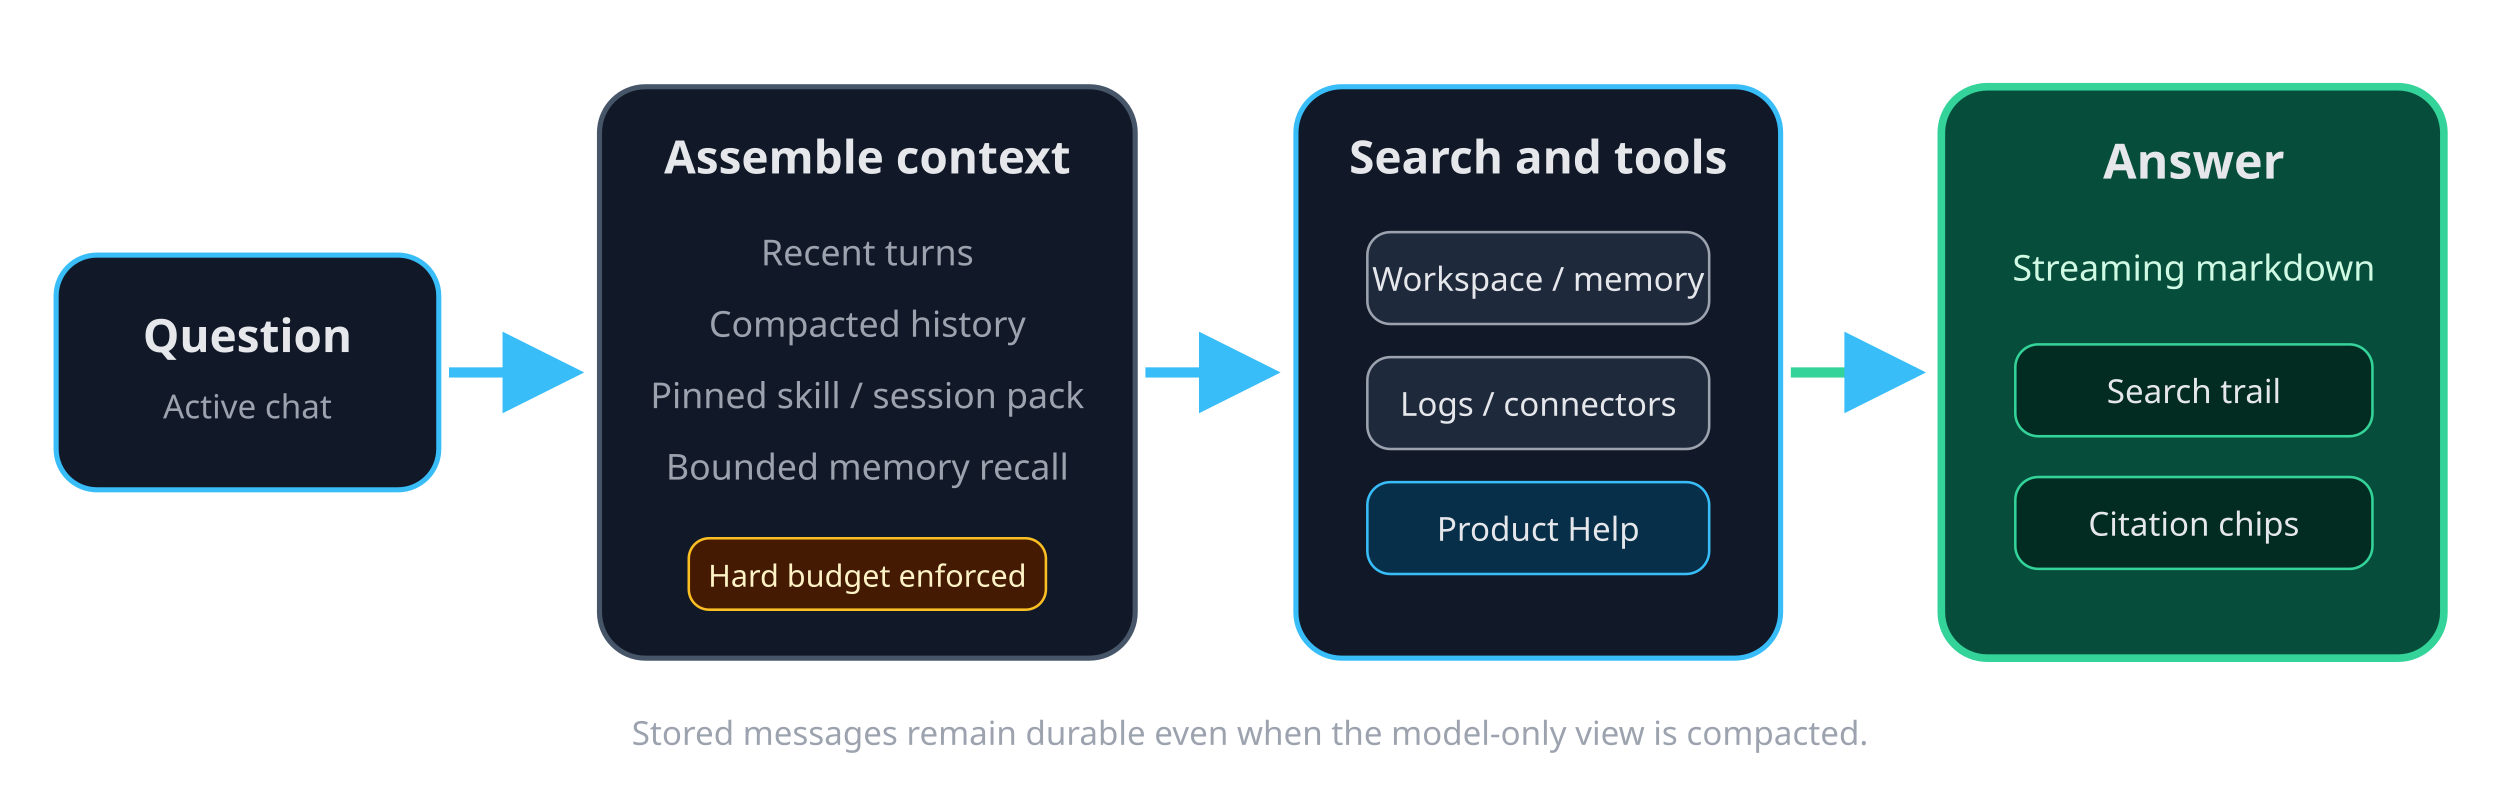
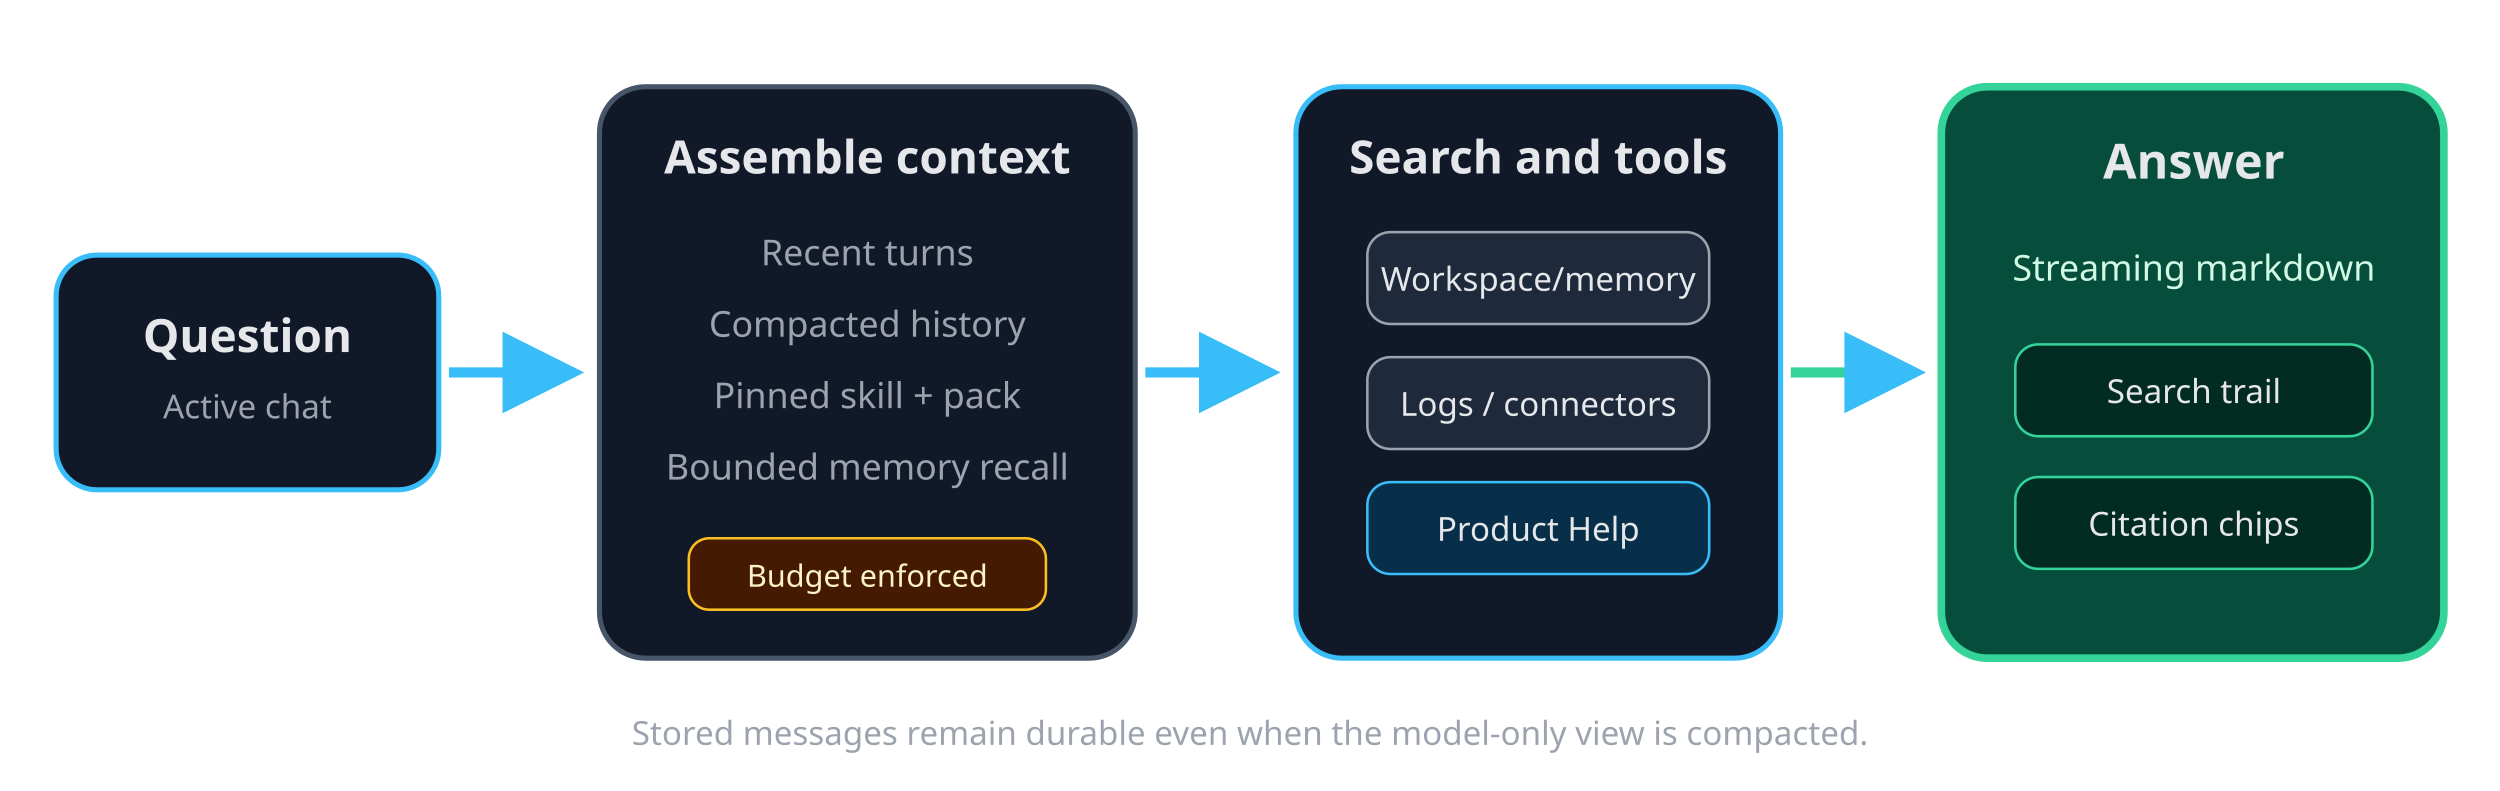
<svg xmlns="http://www.w3.org/2000/svg" viewBox="0 0 980 310" role="img" aria-labelledby="title desc">
  <defs>
    <marker id="arrow" markerWidth="8" markerHeight="8" refX="7" refY="4" orient="auto">
      <path d="M0 0 8 4 0 8Z" fill="#38bdf8" />
    </marker>
  </defs>
  <rect x="22" y="100" width="150" height="92" rx="16" fill="#111827" stroke="#38bdf8" stroke-width="2" />
  <text x="97" y="138" text-anchor="middle" fill="#e5e7eb" font-family="system-ui, sans-serif" font-size="18" font-weight="700">Question</text>
  <text x="97" y="164" text-anchor="middle" fill="#9ca3af" font-family="system-ui, sans-serif" font-size="13">Active chat</text>
  <path d="M176 146H225" stroke="#38bdf8" stroke-width="4" marker-end="url(#arrow)" />
  <rect x="235" y="34" width="210" height="224" rx="18" fill="#111827" stroke="#475569" stroke-width="2" />
  <text x="340" y="68" text-anchor="middle" fill="#e5e7eb" font-family="system-ui, sans-serif" font-size="18" font-weight="700">Assemble context</text>
  <text x="340" y="104" text-anchor="middle" fill="#9ca3af" font-family="system-ui, sans-serif" font-size="14">Recent turns</text>
  <text x="340" y="132" text-anchor="middle" fill="#9ca3af" font-family="system-ui, sans-serif" font-size="14">Compacted history</text>
-   <text x="340" y="160" text-anchor="middle" fill="#9ca3af" font-family="system-ui, sans-serif" font-size="14">Pinned skill / session pack</text>
+   <text x="340" y="160" text-anchor="middle" fill="#9ca3af" font-family="system-ui, sans-serif" font-size="14">Pinned skill + pack</text>
  <text x="340" y="188" text-anchor="middle" fill="#9ca3af" font-family="system-ui, sans-serif" font-size="14">Bounded memory recall</text>
  <rect x="270" y="211" width="140" height="28" rx="8" fill="#451a03" stroke="#fbbf24" />
-   <text x="340" y="230" text-anchor="middle" fill="#fef3c7" font-family="system-ui, sans-serif" font-size="12">Hard budget enforced</text>
+   <text x="340" y="230" text-anchor="middle" fill="#fef3c7" font-family="system-ui, sans-serif" font-size="12">Budget enforced</text>
  <path d="M449 146H498" stroke="#38bdf8" stroke-width="4" marker-end="url(#arrow)" />
  <rect x="508" y="34" width="190" height="224" rx="18" fill="#111827" stroke="#38bdf8" stroke-width="2" />
  <text x="603" y="68" text-anchor="middle" fill="#e5e7eb" font-family="system-ui, sans-serif" font-size="18" font-weight="700">Search and tools</text>
  <rect x="536" y="91" width="134" height="36" rx="9" fill="#1e293b" stroke="#9ca3af" />
-   <text x="603" y="114" text-anchor="middle" fill="#e5e7eb" font-family="system-ui, sans-serif" font-size="13">Workspace / memory</text>
+   <text x="603" y="114" text-anchor="middle" fill="#e5e7eb" font-family="system-ui, sans-serif" font-size="13">Workspace/memory</text>
  <rect x="536" y="140" width="134" height="36" rx="9" fill="#1e293b" stroke="#9ca3af" />
  <text x="603" y="163" text-anchor="middle" fill="#e5e7eb" font-family="system-ui, sans-serif" font-size="13">Logs / connectors</text>
  <rect x="536" y="189" width="134" height="36" rx="9" fill="#082f49" stroke="#38bdf8" />
  <text x="603" y="212" text-anchor="middle" fill="#e5e7eb" font-family="system-ui, sans-serif" font-size="13">Product Help</text>
  <path d="M702 146H751" stroke="#34d399" stroke-width="4" marker-end="url(#arrow)" />
  <rect x="761" y="34" width="197" height="224" rx="18" fill="#064e3b" stroke="#34d399" stroke-width="3" />
  <text x="860" y="70" text-anchor="middle" fill="#e5e7eb" font-family="system-ui, sans-serif" font-size="19" font-weight="700">Answer</text>
  <text x="860" y="110" text-anchor="middle" fill="#d1fae5" font-family="system-ui, sans-serif" font-size="14">Streaming markdown</text>
  <rect x="790" y="135" width="140" height="36" rx="9" fill="#022c22" stroke="#34d399" />
  <text x="860" y="158" text-anchor="middle" fill="#e5e7eb" font-family="system-ui, sans-serif" font-size="13">Search trail</text>
  <rect x="790" y="187" width="140" height="36" rx="9" fill="#022c22" stroke="#34d399" />
  <text x="860" y="210" text-anchor="middle" fill="#e5e7eb" font-family="system-ui, sans-serif" font-size="13">Citation chips</text>
  <text x="490" y="292" text-anchor="middle" fill="#9ca3af" font-family="system-ui, sans-serif" font-size="13">Stored messages remain durable even when the model-only view is compacted.</text>
</svg>
